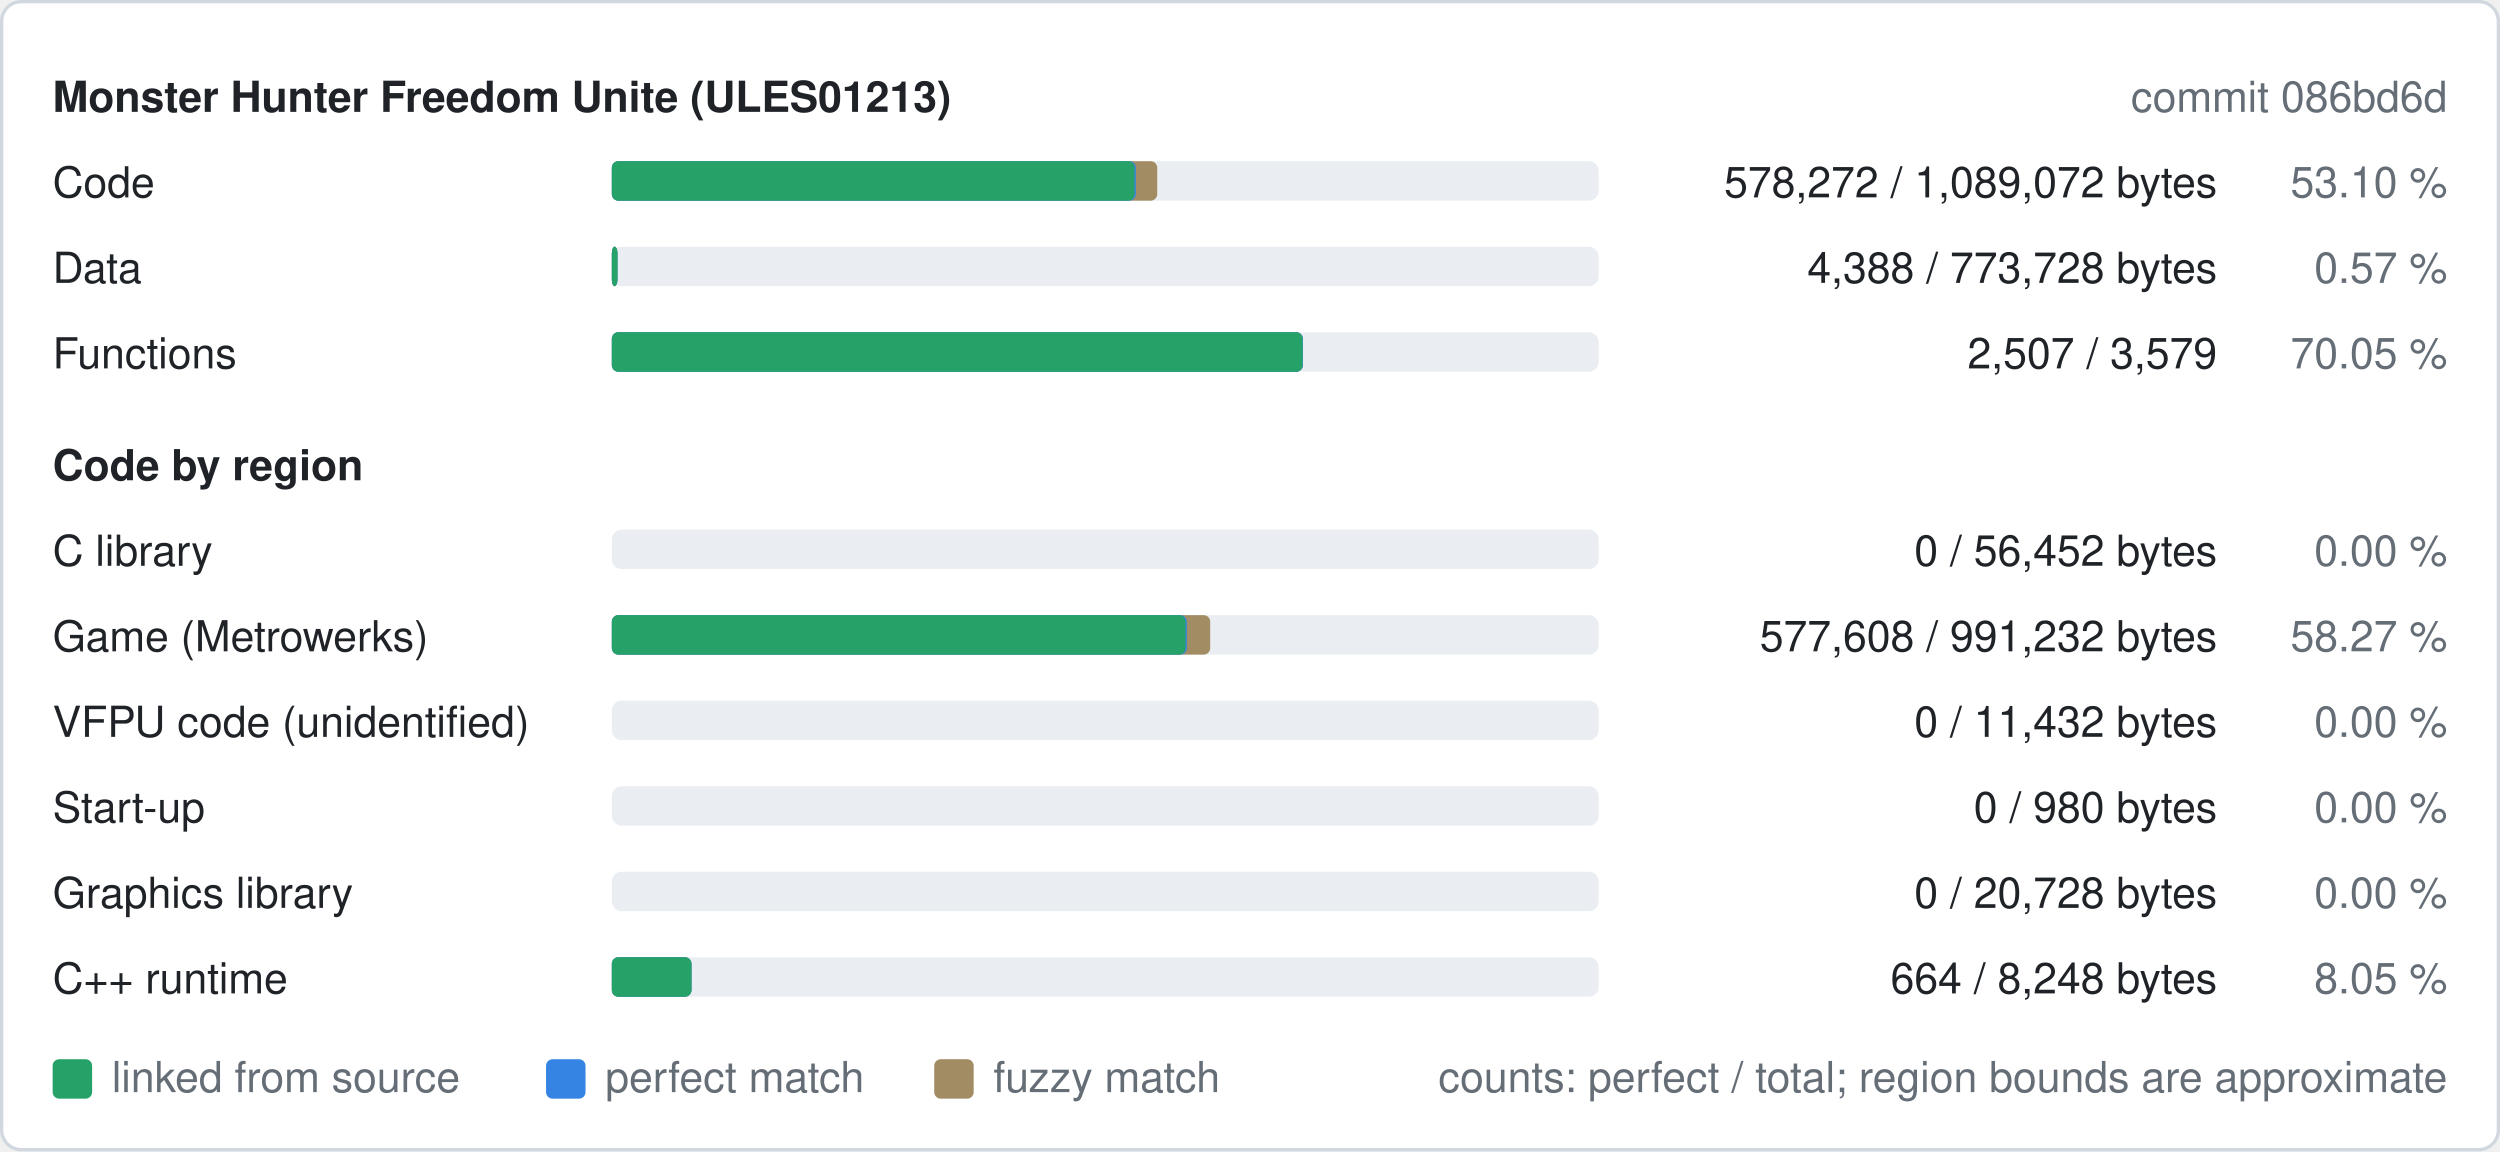
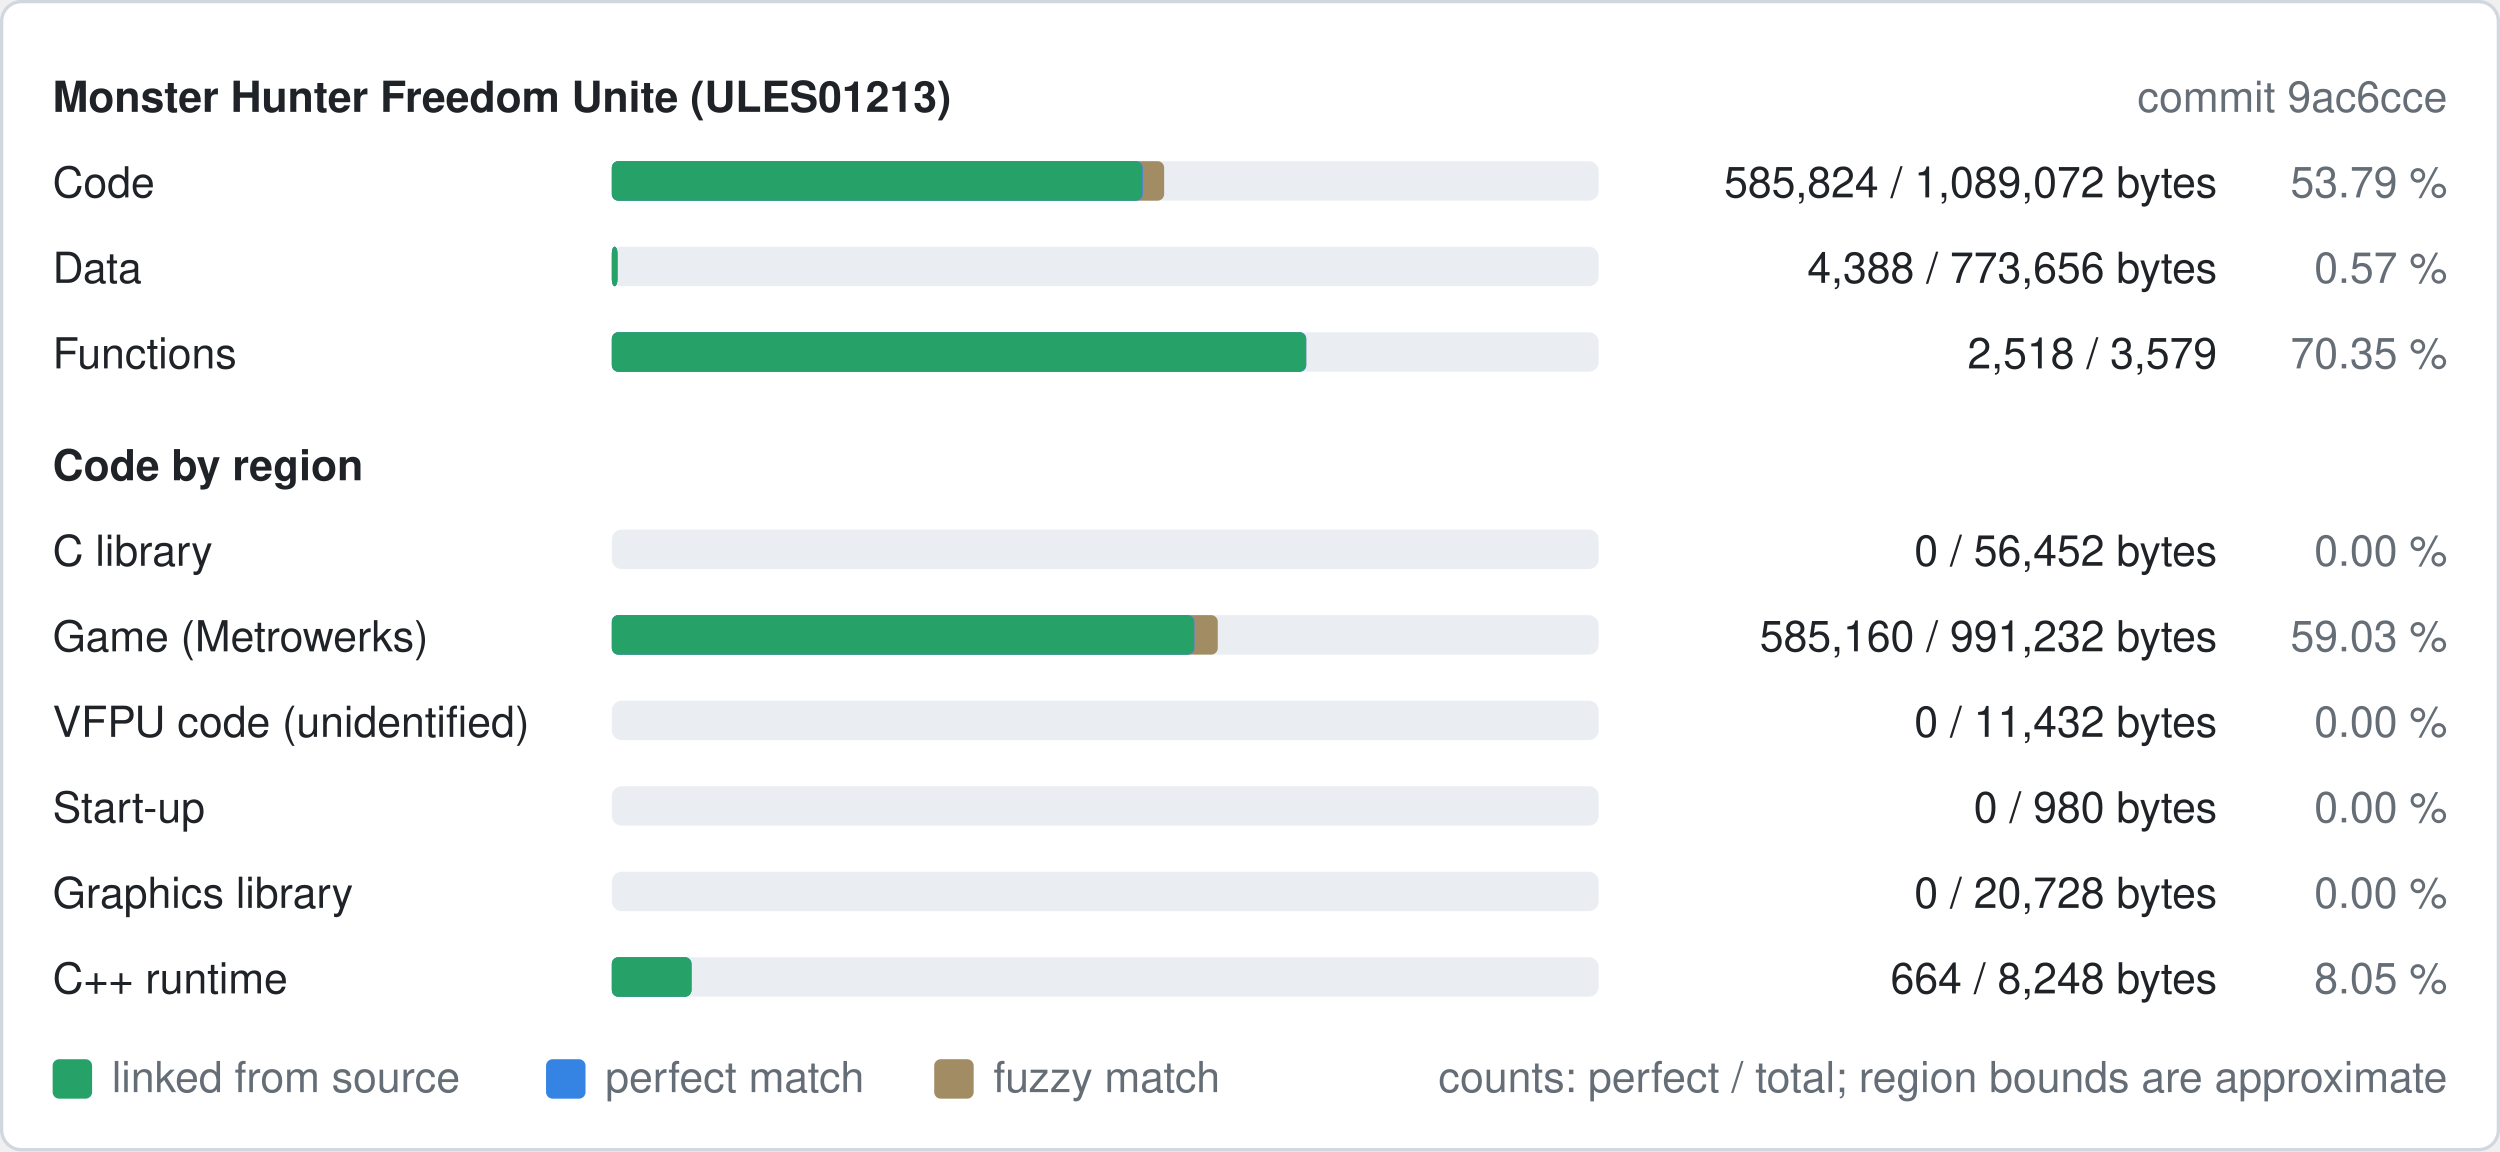
<svg xmlns="http://www.w3.org/2000/svg" width="760" height="350" viewBox="0 0 760 350" role="img" aria-label="Decompilation progress of ULES01213">
  <style>
text{font-family:-apple-system,BlinkMacSystemFont,"Segoe UI",Helvetica,Arial,sans-serif;font-size:13px}
.b{font-weight:600}
.bg{fill:#ffffff;stroke:#d0d7de}.t{fill:#1f2328}.m{fill:#656d76}.track{fill:#eaeef2}.fuzzy{fill:#a28c64}.perfect{fill:#3584e4}.linked{fill:#26a269}
@media (prefers-color-scheme: dark){.bg{fill:#0d1117;stroke:#30363d}.t{fill:#e6edf3}.m{fill:#8d96a0}.track{fill:#21262d}.fuzzy{fill:#a28c64}.perfect{fill:#3584e4}.linked{fill:#2ec27e}}
</style>
  <rect class="bg" x="0.5" y="0.5" width="759" height="349" rx="6" />
  <text class="t b" x="16" y="34">Monster Hunter Freedom Unite (ULES01213)</text>
-   <text class="m" x="744" y="34" text-anchor="end">commit 086bd6d</text>
+   <text class="m" x="744" y="34" text-anchor="end">commit 9ac6cce</text>
  <text class="t" x="16" y="60">Code</text>
  <rect class="track" x="186" y="49" width="300" height="12" rx="3" />
-   <rect class="fuzzy" x="186" y="49" width="165.8" height="12" rx="2" />
-   <rect class="perfect" x="186" y="49" width="159.3" height="12" rx="2" />
-   <rect class="linked" x="186" y="49" width="158.9" height="12" rx="2" />
-   <text class="t" x="674" y="60" text-anchor="end">578,272 / 1,089,072 bytes</text>
-   <text class="m" x="744" y="60" text-anchor="end">53.10 %</text>
+   <rect class="fuzzy" x="186" y="49" width="167.9" height="12" rx="2" />
+   <rect class="perfect" x="186" y="49" width="161.4" height="12" rx="2" />
+   <rect class="linked" x="186" y="49" width="161.0" height="12" rx="2" />
+   <text class="t" x="674" y="60" text-anchor="end">585,824 / 1,089,072 bytes</text>
+   <text class="m" x="744" y="60" text-anchor="end">53.79 %</text>
  <text class="t" x="16" y="86">Data</text>
  <rect class="track" x="186" y="75" width="300" height="12" rx="3" />
  <rect class="fuzzy" x="186" y="75" width="1.7" height="12" rx="2" />
  <rect class="perfect" x="186" y="75" width="1.7" height="12" rx="2" />
  <rect class="linked" x="186" y="75" width="1.7" height="12" rx="2" />
-   <text class="t" x="674" y="86" text-anchor="end">4,388 / 773,728 bytes</text>
+   <text class="t" x="674" y="86" text-anchor="end">4,388 / 773,656 bytes</text>
  <text class="m" x="744" y="86" text-anchor="end">0.57 %</text>
  <text class="t" x="16" y="112">Functions</text>
  <rect class="track" x="186" y="101" width="300" height="12" rx="3" />
-   <rect class="fuzzy" x="186" y="101" width="210.1" height="12" rx="2" />
-   <rect class="perfect" x="186" y="101" width="210.1" height="12" rx="2" />
-   <rect class="linked" x="186" y="101" width="210.0" height="12" rx="2" />
-   <text class="t" x="674" y="112" text-anchor="end">2,507 / 3,579</text>
-   <text class="m" x="744" y="112" text-anchor="end">70.05 %</text>
+   <rect class="fuzzy" x="186" y="101" width="211.1" height="12" rx="2" />
+   <rect class="perfect" x="186" y="101" width="211.1" height="12" rx="2" />
+   <rect class="linked" x="186" y="101" width="210.9" height="12" rx="2" />
+   <text class="t" x="674" y="112" text-anchor="end">2,518 / 3,579</text>
+   <text class="m" x="744" y="112" text-anchor="end">70.35 %</text>
  <text class="t b" x="16" y="146">Code by region</text>
  <text class="t" x="16" y="172">C library</text>
  <rect class="track" x="186" y="161" width="300" height="12" rx="3" />
  <text class="t" x="674" y="172" text-anchor="end">0 / 56,452 bytes</text>
  <text class="m" x="744" y="172" text-anchor="end">0.00 %</text>
  <text class="t" x="16" y="198">Game (Metrowerks)</text>
  <rect class="track" x="186" y="187" width="300" height="12" rx="3" />
-   <rect class="fuzzy" x="186" y="187" width="181.9" height="12" rx="2" />
-   <rect class="perfect" x="186" y="187" width="174.8" height="12" rx="2" />
-   <rect class="linked" x="186" y="187" width="174.4" height="12" rx="2" />
-   <text class="t" x="674" y="198" text-anchor="end">577,608 / 991,232 bytes</text>
-   <text class="m" x="744" y="198" text-anchor="end">58.27 %</text>
+   <rect class="fuzzy" x="186" y="187" width="184.2" height="12" rx="2" />
+   <rect class="perfect" x="186" y="187" width="177.1" height="12" rx="2" />
+   <rect class="linked" x="186" y="187" width="176.7" height="12" rx="2" />
+   <text class="t" x="674" y="198" text-anchor="end">585,160 / 991,232 bytes</text>
+   <text class="m" x="744" y="198" text-anchor="end">59.03 %</text>
  <text class="t" x="16" y="224">VFPU code (unidentified)</text>
  <rect class="track" x="186" y="213" width="300" height="12" rx="3" />
  <text class="t" x="674" y="224" text-anchor="end">0 / 11,432 bytes</text>
  <text class="m" x="744" y="224" text-anchor="end">0.00 %</text>
  <text class="t" x="16" y="250">Start-up</text>
  <rect class="track" x="186" y="239" width="300" height="12" rx="3" />
  <text class="t" x="674" y="250" text-anchor="end">0 / 980 bytes</text>
  <text class="m" x="744" y="250" text-anchor="end">0.00 %</text>
  <text class="t" x="16" y="276">Graphics library</text>
  <rect class="track" x="186" y="265" width="300" height="12" rx="3" />
  <text class="t" x="674" y="276" text-anchor="end">0 / 20,728 bytes</text>
  <text class="m" x="744" y="276" text-anchor="end">0.00 %</text>
  <text class="t" x="16" y="302">C++ runtime</text>
  <rect class="track" x="186" y="291" width="300" height="12" rx="3" />
  <rect class="fuzzy" x="186" y="291" width="24.2" height="12" rx="2" />
  <rect class="perfect" x="186" y="291" width="24.2" height="12" rx="2" />
  <rect class="linked" x="186" y="291" width="24.2" height="12" rx="2" />
  <text class="t" x="674" y="302" text-anchor="end">664 / 8,248 bytes</text>
  <text class="m" x="744" y="302" text-anchor="end">8.05 %</text>
  <rect class="linked" x="16" y="322" width="12" height="12" rx="2" />
  <text class="m" x="34" y="332">linked from source</text>
  <rect class="perfect" x="166" y="322" width="12" height="12" rx="2" />
  <text class="m" x="184" y="332">perfect match</text>
  <rect class="fuzzy" x="284" y="322" width="12" height="12" rx="2" />
  <text class="m" x="302" y="332">fuzzy match</text>
  <text class="m" x="744" y="332" text-anchor="end">counts: perfect / total; region bounds are approximate</text>
</svg>
